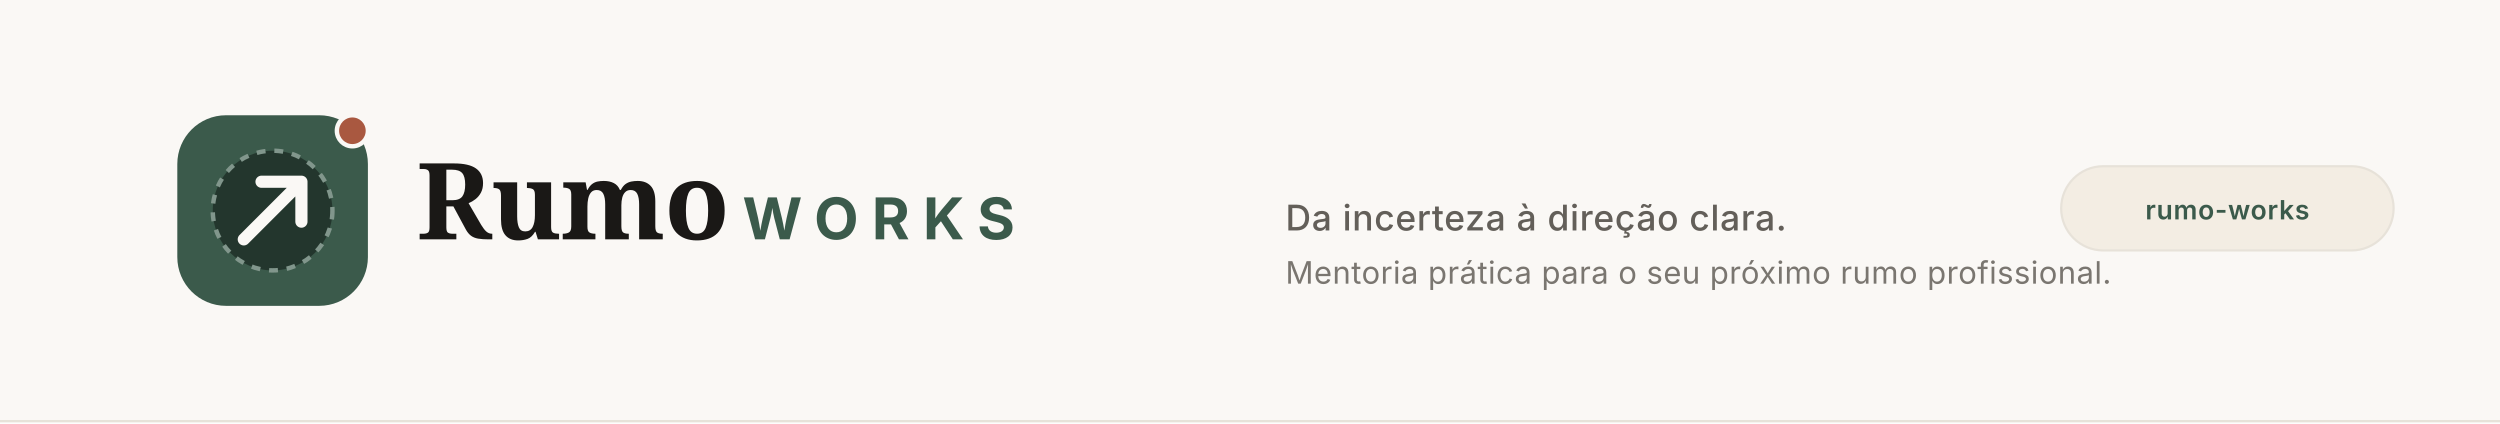
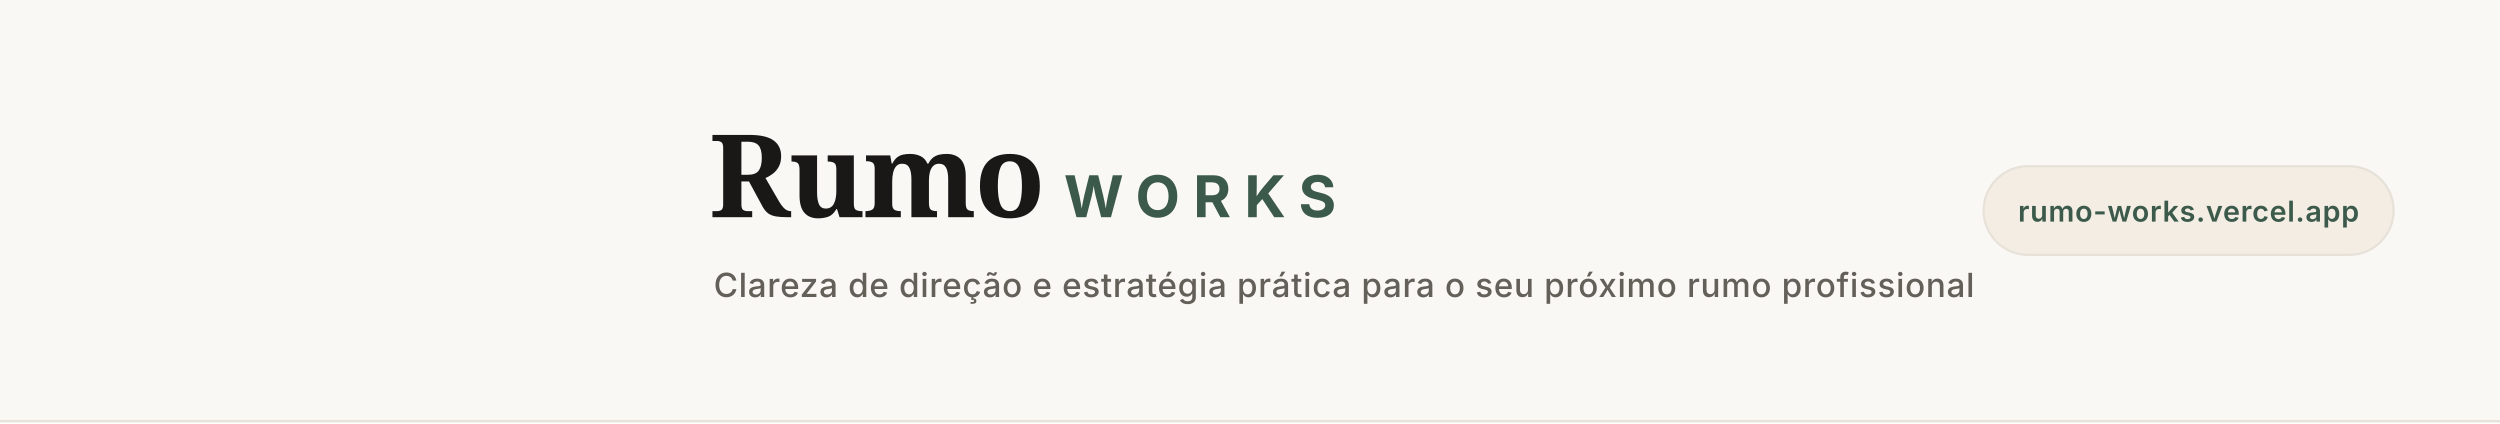
<svg xmlns="http://www.w3.org/2000/svg" viewBox="0 0 1128 191" width="1128" height="191">
  <rect width="1128" height="191" fill="#FAF8F5" />
  <line x1="0" y1="190" x2="1128" y2="190" stroke="#E7E2D9" stroke-width="1" />
-   <g transform="translate(80, 52)">
-     <rect width="86" height="86" rx="22" fill="#3B5A4B" />
-     <circle cx="43" cy="43" r="27" stroke="#EBF1ED" stroke-width="2" stroke-dasharray="4 4" opacity="0.4" />
-     <path d="M30 56L56 30M56 30H38M56 30V48" stroke="#FAF8F5" stroke-width="5.5" stroke-linecap="round" stroke-linejoin="round" />
-     <circle cx="79" cy="7" r="7" fill="#A95840" stroke="#FAF8F5" stroke-width="2" />
-   </g>
-   <text x="188" y="108" font-family="Georgia, serif" font-size="48" font-weight="600" fill="#1A1816" letter-spacing="-0.5">Rumo</text>
-   <text x="335" y="108" font-family="-apple-system, sans-serif" font-size="26" font-weight="700" fill="#3B5A4B" letter-spacing="6">WORKS</text>
-   <text x="580" y="104" font-family="-apple-system, sans-serif" font-size="16" font-weight="500" fill="#635F59" letter-spacing="0.3">Da incerteza à direção clara.</text>
-   <text x="580" y="128" font-family="-apple-system, sans-serif" font-size="14" font-weight="400" fill="#7A7670" letter-spacing="0.2">Mentoria prática para o seu próximo rumo profissional.</text>
-   <g transform="translate(930, 75)">
-     <rect width="150" height="38" rx="19" fill="#F3EDE3" stroke="#E7E2D9" stroke-width="1" />
-     <text x="75" y="24" text-anchor="middle" font-family="-apple-system, sans-serif" font-size="12" font-weight="600" fill="#3B5A4B" letter-spacing="0.3">rumo-works</text>
+   <text x="320" y="98" font-family="Georgia, serif" font-size="52" font-weight="600" fill="#1A1816" letter-spacing="-1">Rumo</text>
+   <text x="480" y="98" font-family="-apple-system, BlinkMacSystemFont, sans-serif" font-size="26" font-weight="700" fill="#3B5A4B" letter-spacing="6">WORKS</text>
+   <text x="322" y="134" font-family="-apple-system, BlinkMacSystemFont, sans-serif" font-size="15" font-weight="500" fill="#635F59" letter-spacing="0.3">Clareza de direção e estratégia prática para o seu próximo rumo profissional</text>
+   <g transform="translate(895, 75)">
+     <rect width="185" height="40" rx="20" fill="#F3EDE3" stroke="#E7E2D9" stroke-width="1" />
+     <text x="92.5" y="25" text-anchor="middle" font-family="-apple-system, BlinkMacSystemFont, sans-serif" font-size="13" font-weight="600" fill="#3B5A4B" letter-spacing="0.3">rumo-works.vercel.app</text>
  </g>
</svg>
